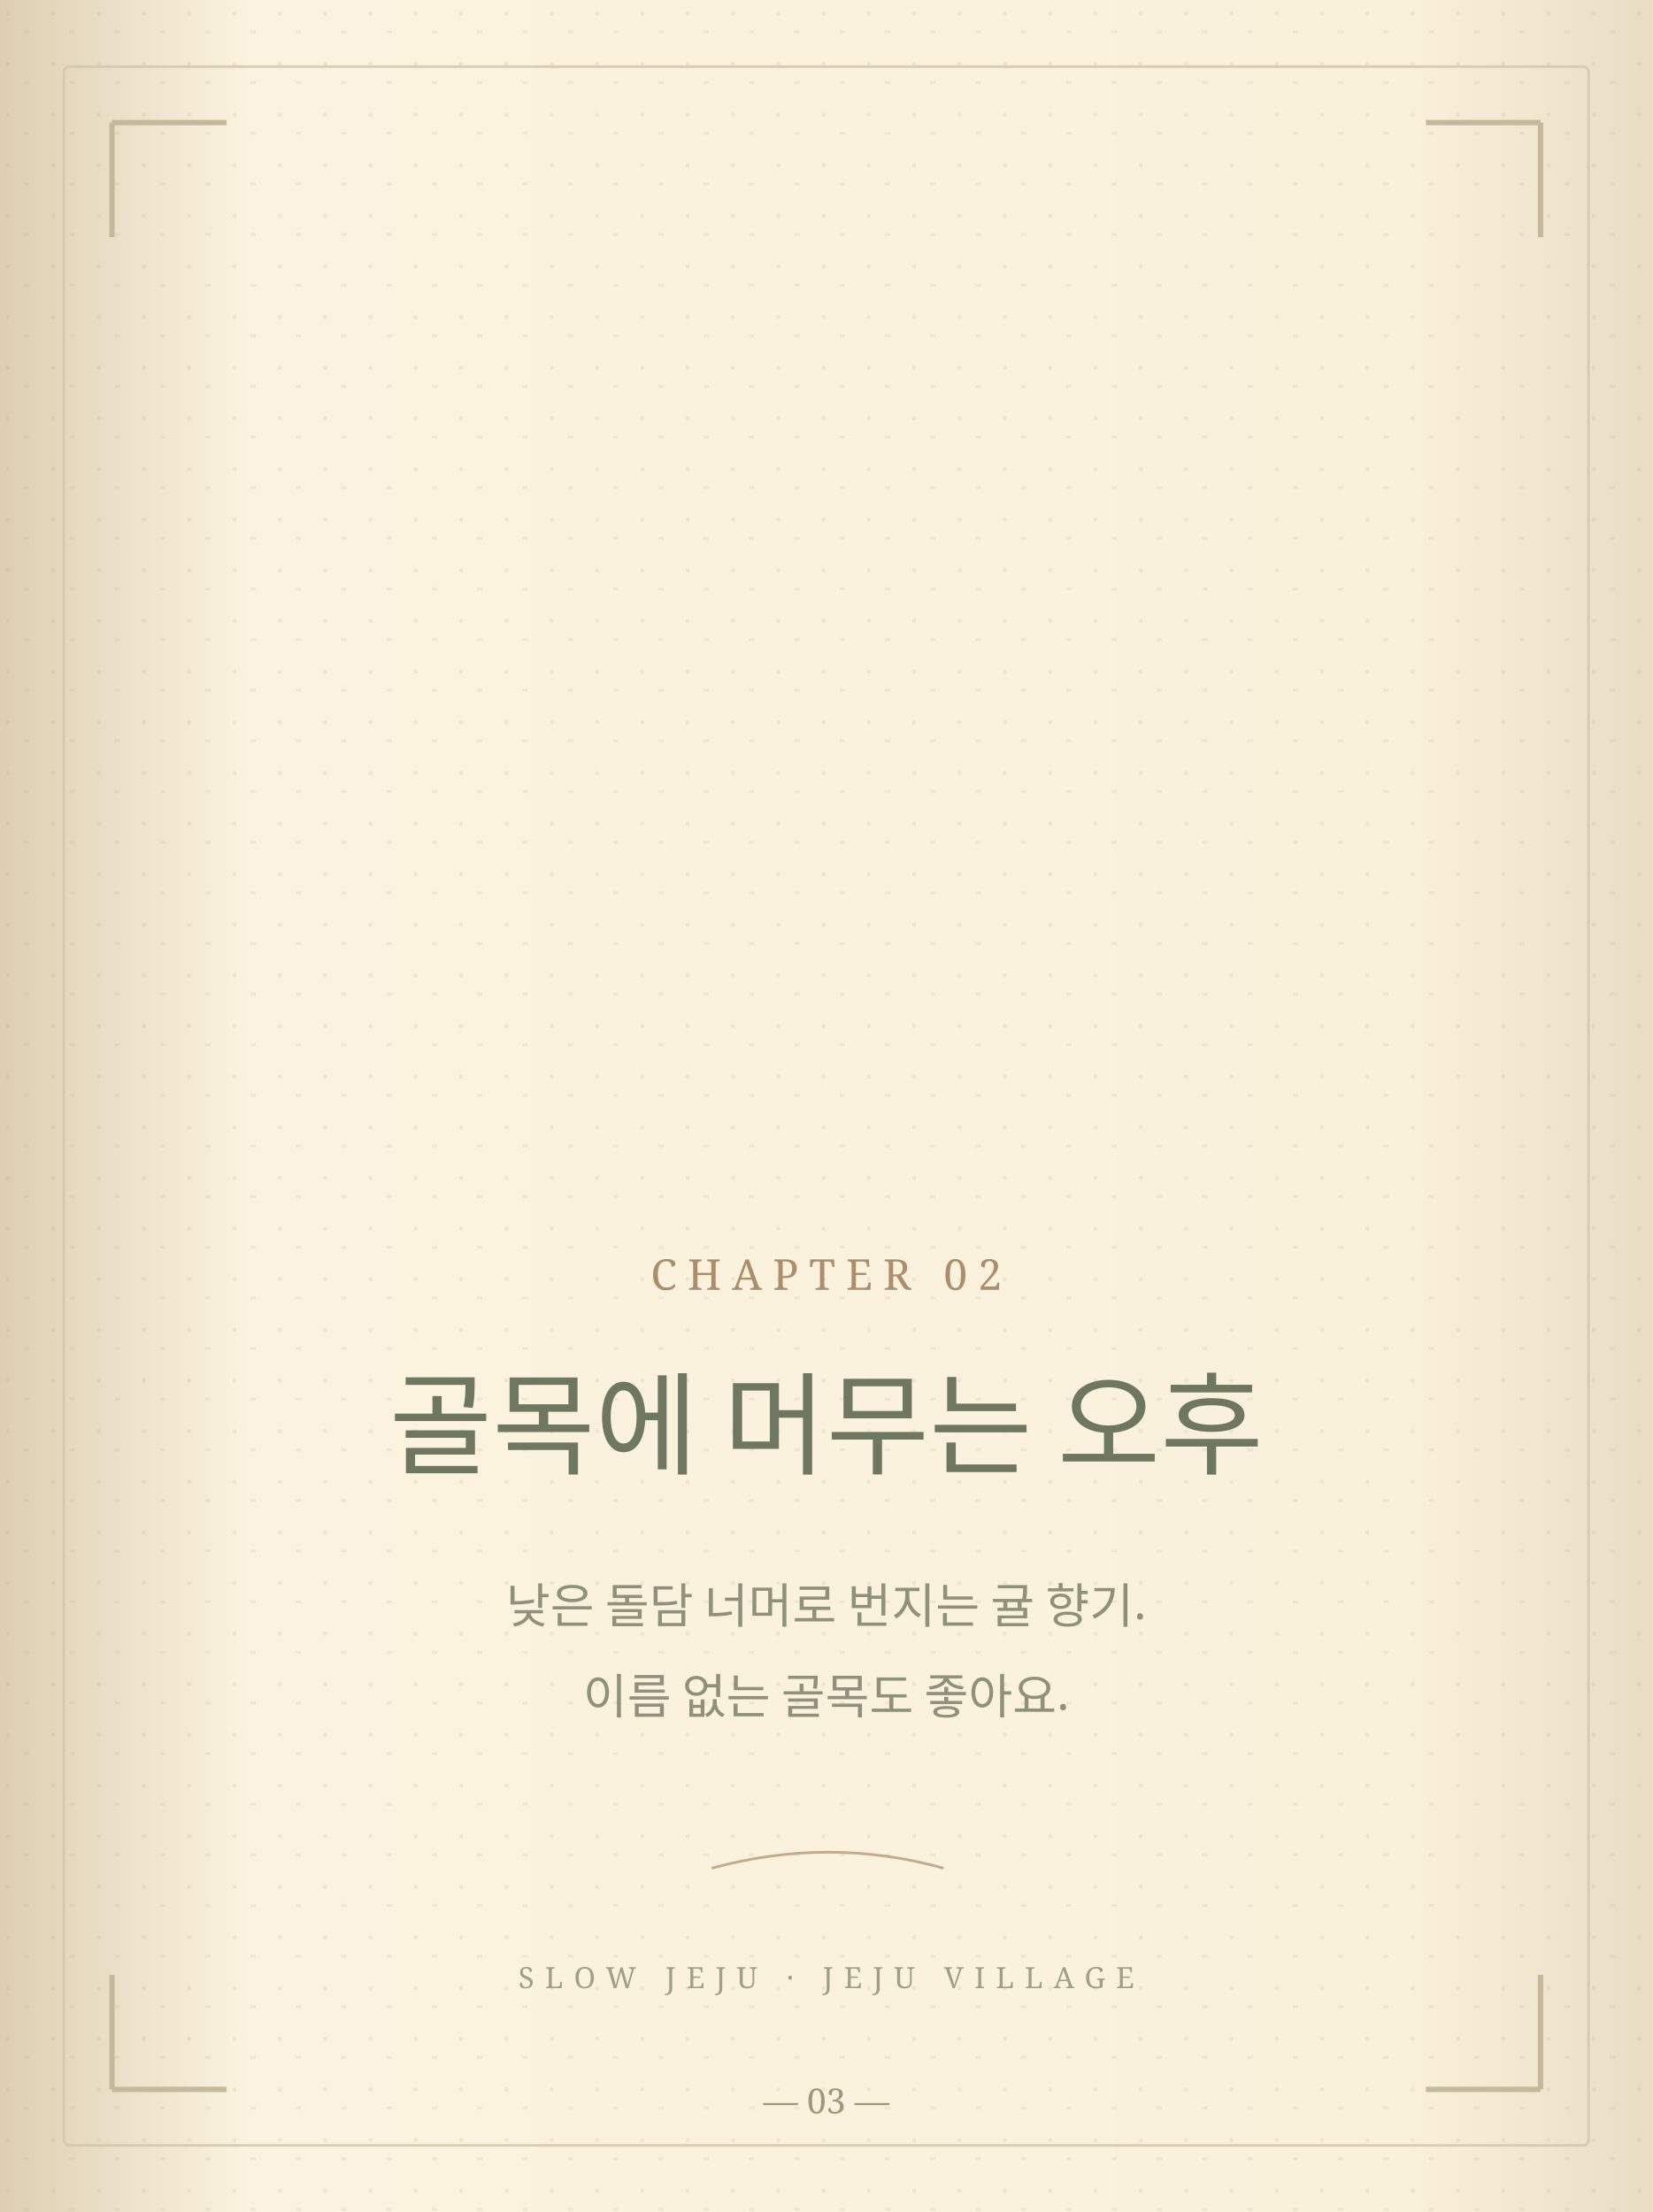
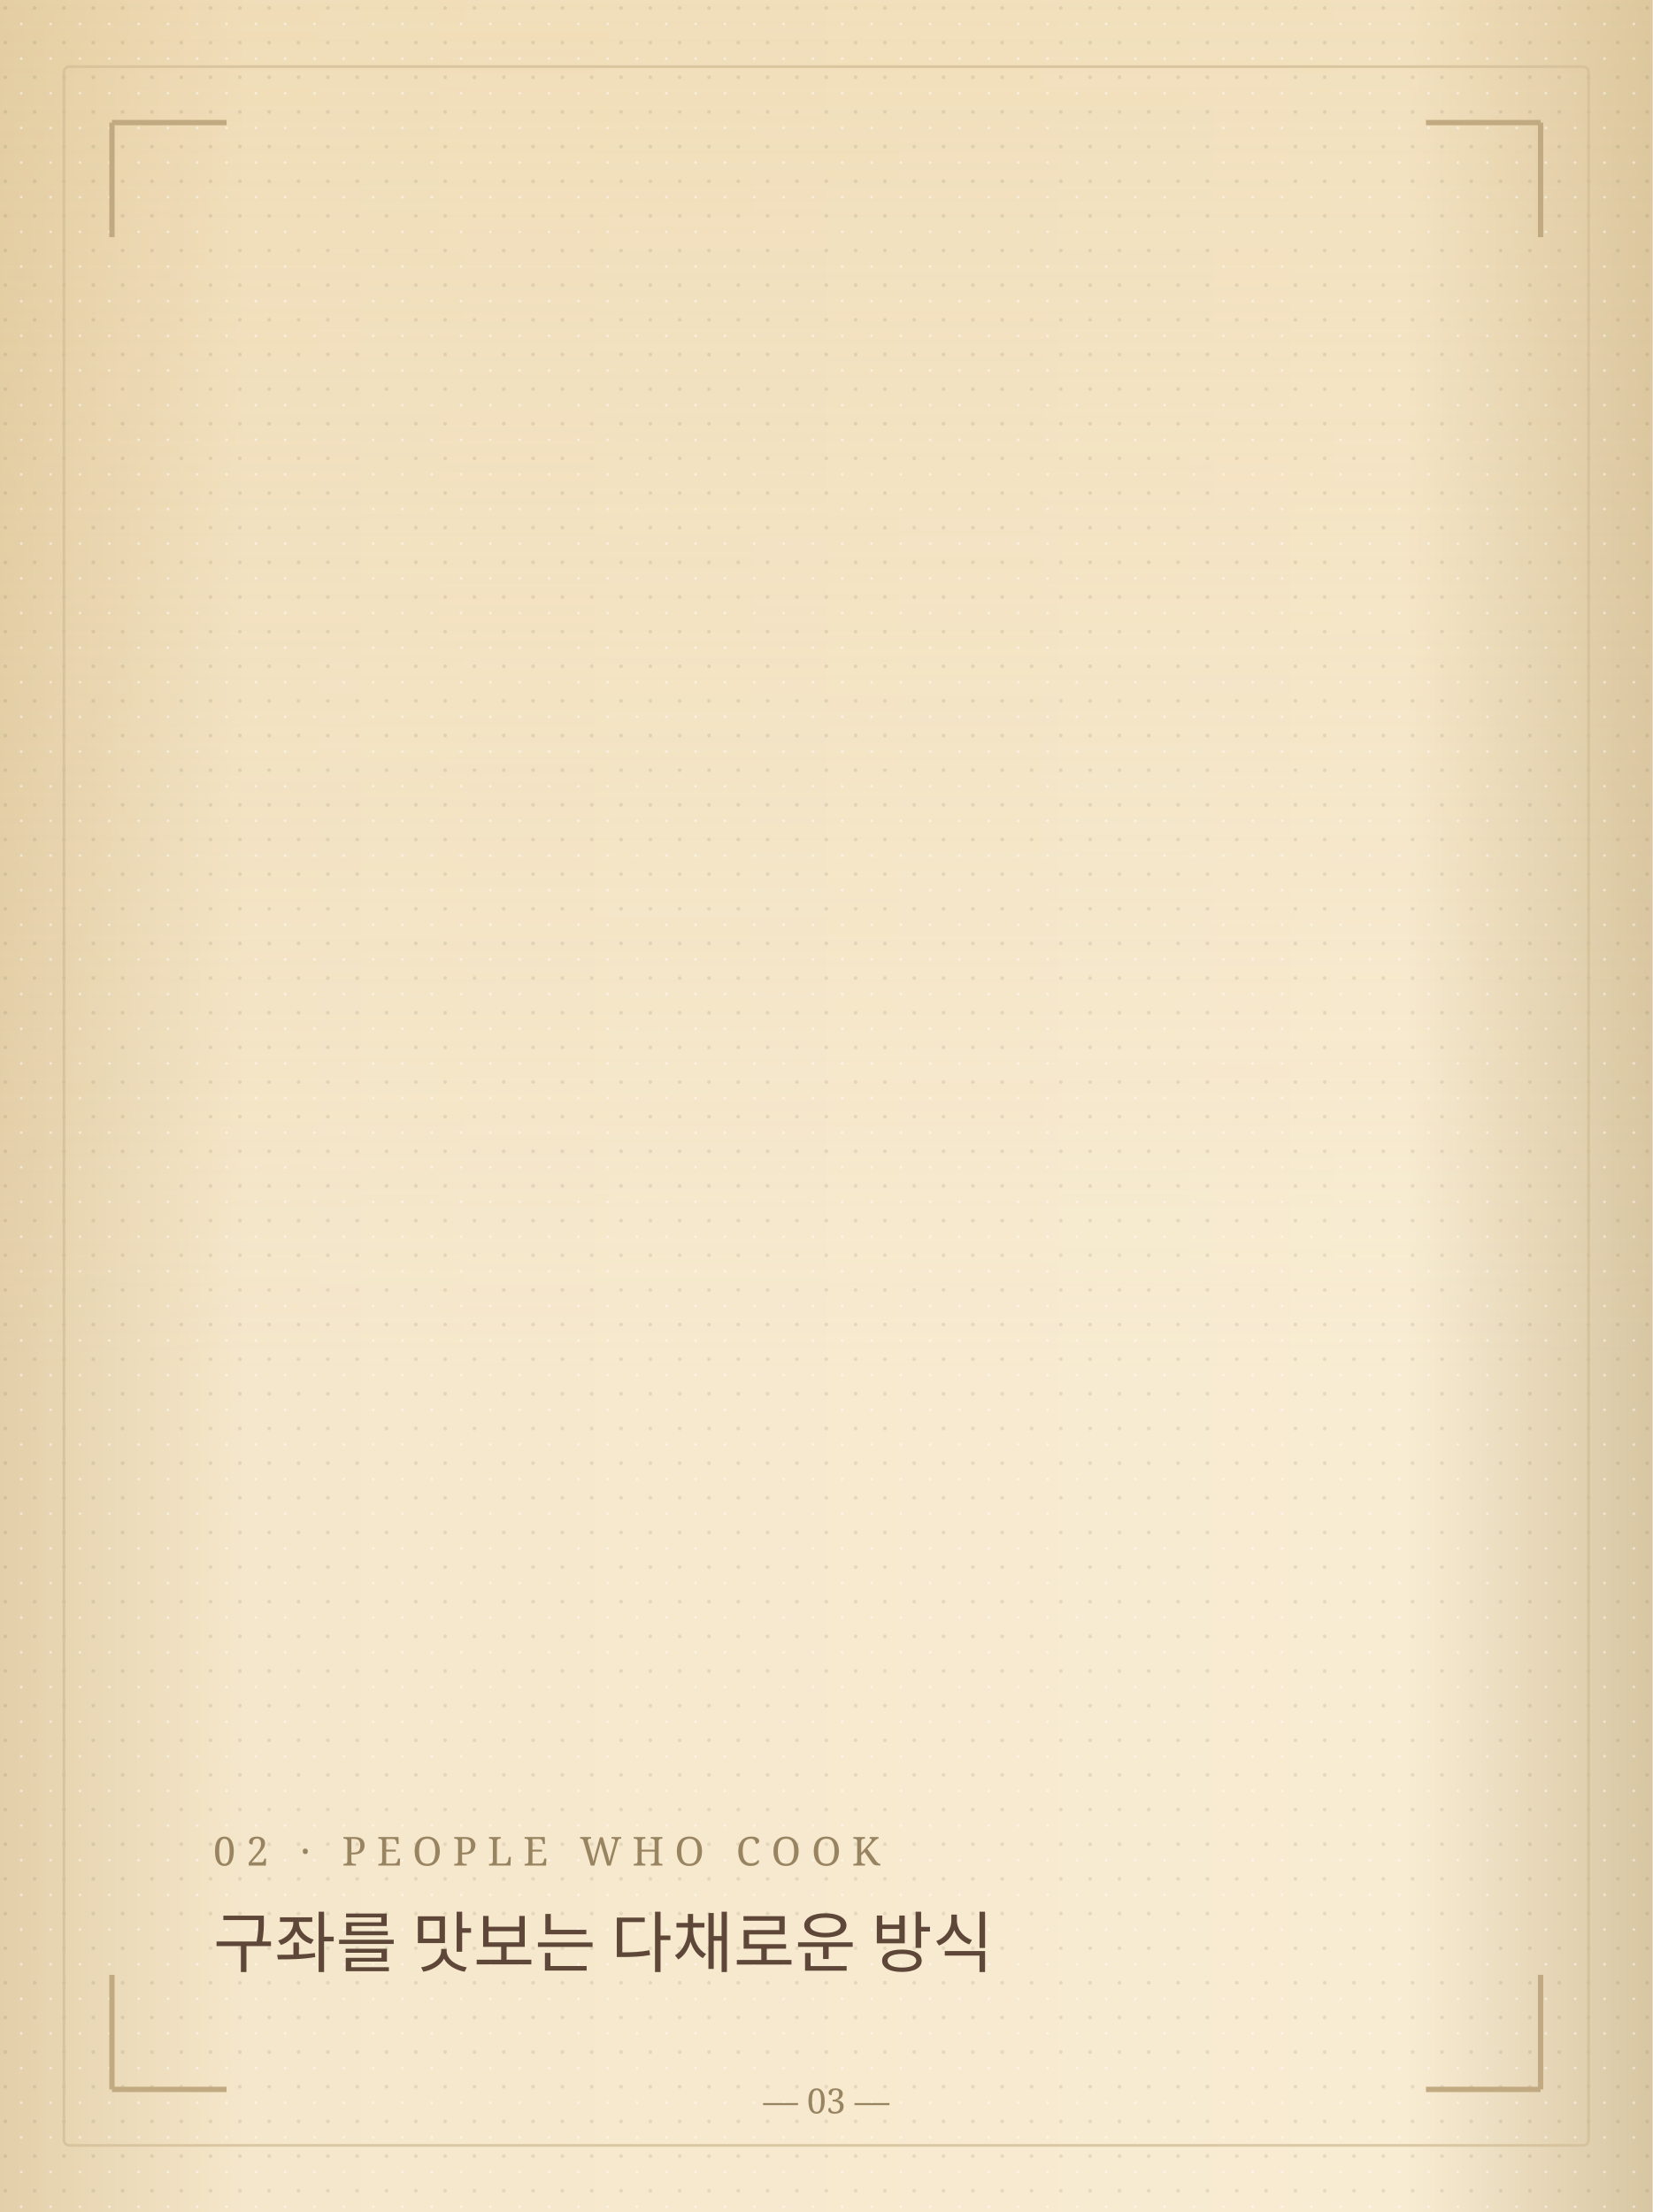
<svg xmlns="http://www.w3.org/2000/svg" width="620" height="830" viewBox="0 0 620 830">
  <defs>
-     <linearGradient id="g">
-       <stop stop-color="#ddceb2" />
-       <stop offset=".15" stop-color="#fbf3df" />
-       <stop offset=".85" stop-color="#faf1db" />
-       <stop offset="1" stop-color="#e9dcc3" />
-     </linearGradient>
-     <pattern id="grain" width="17" height="19" patternUnits="userSpaceOnUse">
-       <circle cx="3" cy="5" r=".8" fill="#9c8966" opacity=".12" />
-       <path d="M9 12h2" stroke="#a99c7f" opacity=".15" />
+     <pattern id="grain" width="11" height="13" patternUnits="userSpaceOnUse">
+       <circle cx="2" cy="3" r=".7" fill="#604d34" opacity=".12" />
+       <circle cx="8" cy="9" r=".5" fill="#fff" opacity=".5" />
    </pattern>
+     <style>.cut *{fill:#fff9e9!important;stroke:#fff9e9!important;stroke-width:22px!important;stroke-linejoin:round;stroke-linecap:round}</style>
  </defs>
+   <linearGradient id="g" x1="1" x2="0">
+     <stop stop-color="#d8c6a2" />
+     <stop offset=".15" stop-color="#f8ecd3" />
+     <stop offset=".85" stop-color="#f5e7cb" />
+     <stop offset="1" stop-color="#e3cfa9" />
+   </linearGradient>
+   <linearGradient id="w" x1="0" x2="0" y1="0" y2="1">
+     <stop stop-color="#e6c993" stop-opacity="0.34" />
+     <stop offset=".62" stop-color="#e6c993" stop-opacity="0" />
+   </linearGradient>
  <rect width="620" height="830" fill="url(#g)" />
+   <rect width="620" height="830" fill="url(#w)" />
  <rect width="620" height="830" fill="url(#grain)" />
-   <rect x="24" y="25" width="572" height="780" rx="2" stroke="#d1c6ab" fill="none" opacity=".8" />
-   <path d="M42 46h43M42 46v43M578 46h-43M578 46v43M42 784h43M42 784v-43M578 784h-43M578 784v-43" stroke="#c5b99c" stroke-width="2" fill="none" />
-   <text x="310" y="550" text-anchor="middle" font-family="Batang,serif" font-size="42" fill="#6e7760">골목에 머무는 오후</text>
-   <text x="310" y="484" text-anchor="middle" font-family="Georgia,serif" font-size="16" letter-spacing="4" fill="#ac8d6c">CHAPTER 02</text>
-   <text x="310" y="609" text-anchor="middle" font-family="Malgun Gothic,sans-serif" font-size="18" fill="#90917a">낮은 돌담 너머로 번지는 귤 향기.</text>
-   <text x="310" y="643" text-anchor="middle" font-family="Malgun Gothic,sans-serif" font-size="18" fill="#90917a">이름 없는 골목도 좋아요.</text>
-   <path d="M267 701q44-12 87 0" stroke="#ac8d6c" fill="none" opacity=".7" />
-   <text x="310" y="746" text-anchor="middle" font-family="Georgia,serif" font-size="11" letter-spacing="4" fill="#a0a087">SLOW JEJU · JEJU VILLAGE</text>
-   <text x="310" y="793" text-anchor="middle" font-family="Georgia,serif" font-size="13" fill="#a1977c">— 03 —</text>
+   <rect x="24" y="25" width="572" height="780" rx="2" stroke="#d3bf98" fill="none" opacity=".8" />
+   <path d="M42 46h43M42 46v43M578 46h-43M578 46v43M42 784h43M42 784v-43M578 784h-43M578 784v-43" stroke="#c1aa81" stroke-width="2" fill="none" />
+   <text x="80" y="700" font-family="Georgia,serif" font-size="15" letter-spacing="4" fill="#998461">02 · PEOPLE WHO COOK</text>
+   <text x="80" y="738" font-family="Gowun Batang,Batang,serif" font-size="25" fill="#5e4738">구좌를 맛보는 다채로운 방식</text>
+   <text x="310" y="793" text-anchor="middle" font-family="Georgia,serif" font-size="13" fill="#998461">— 03 —</text>
</svg>
